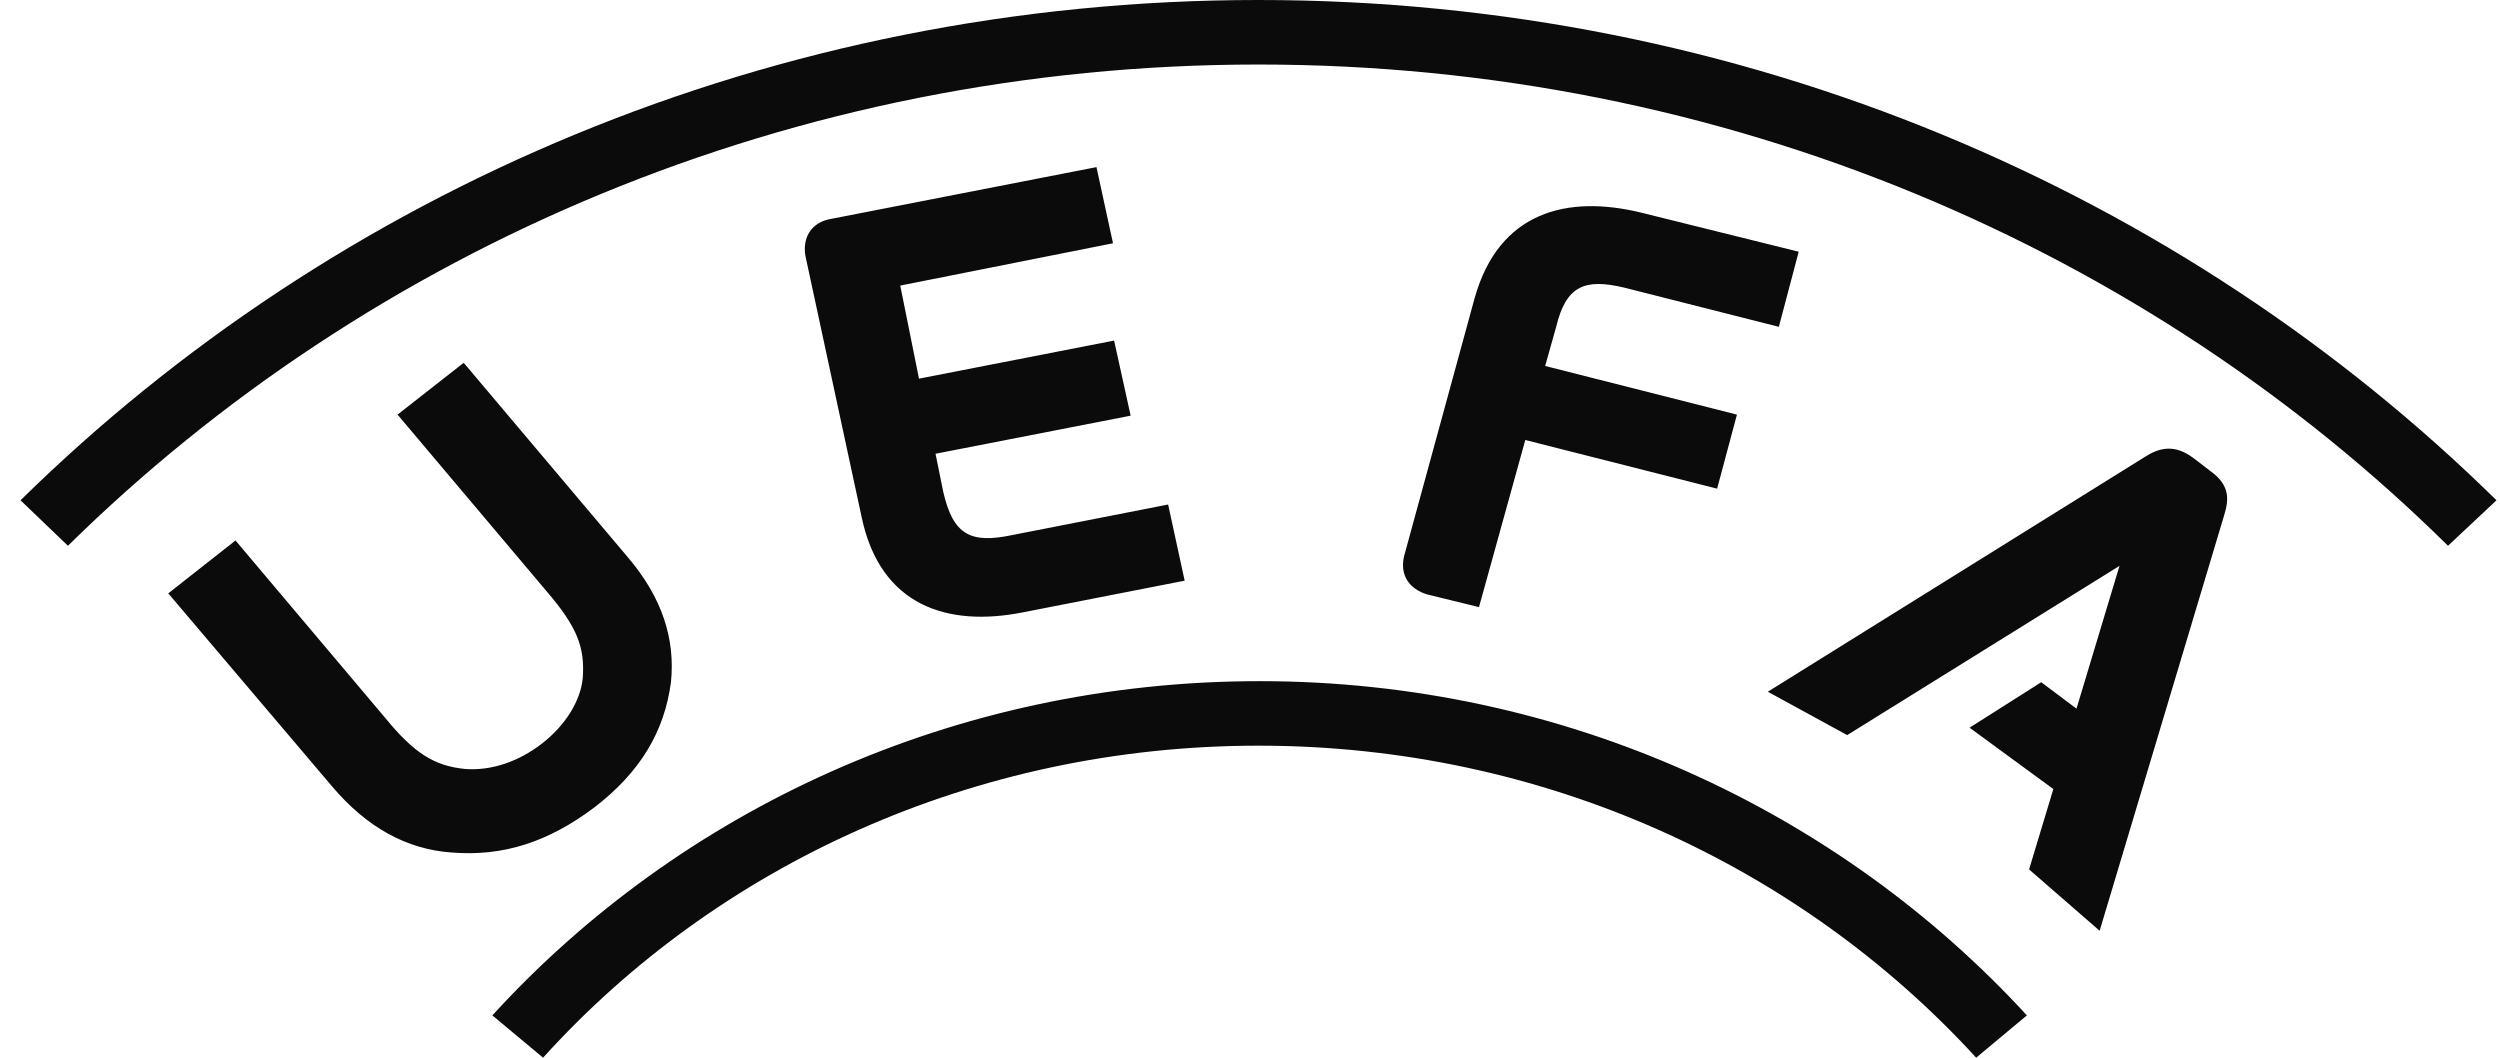
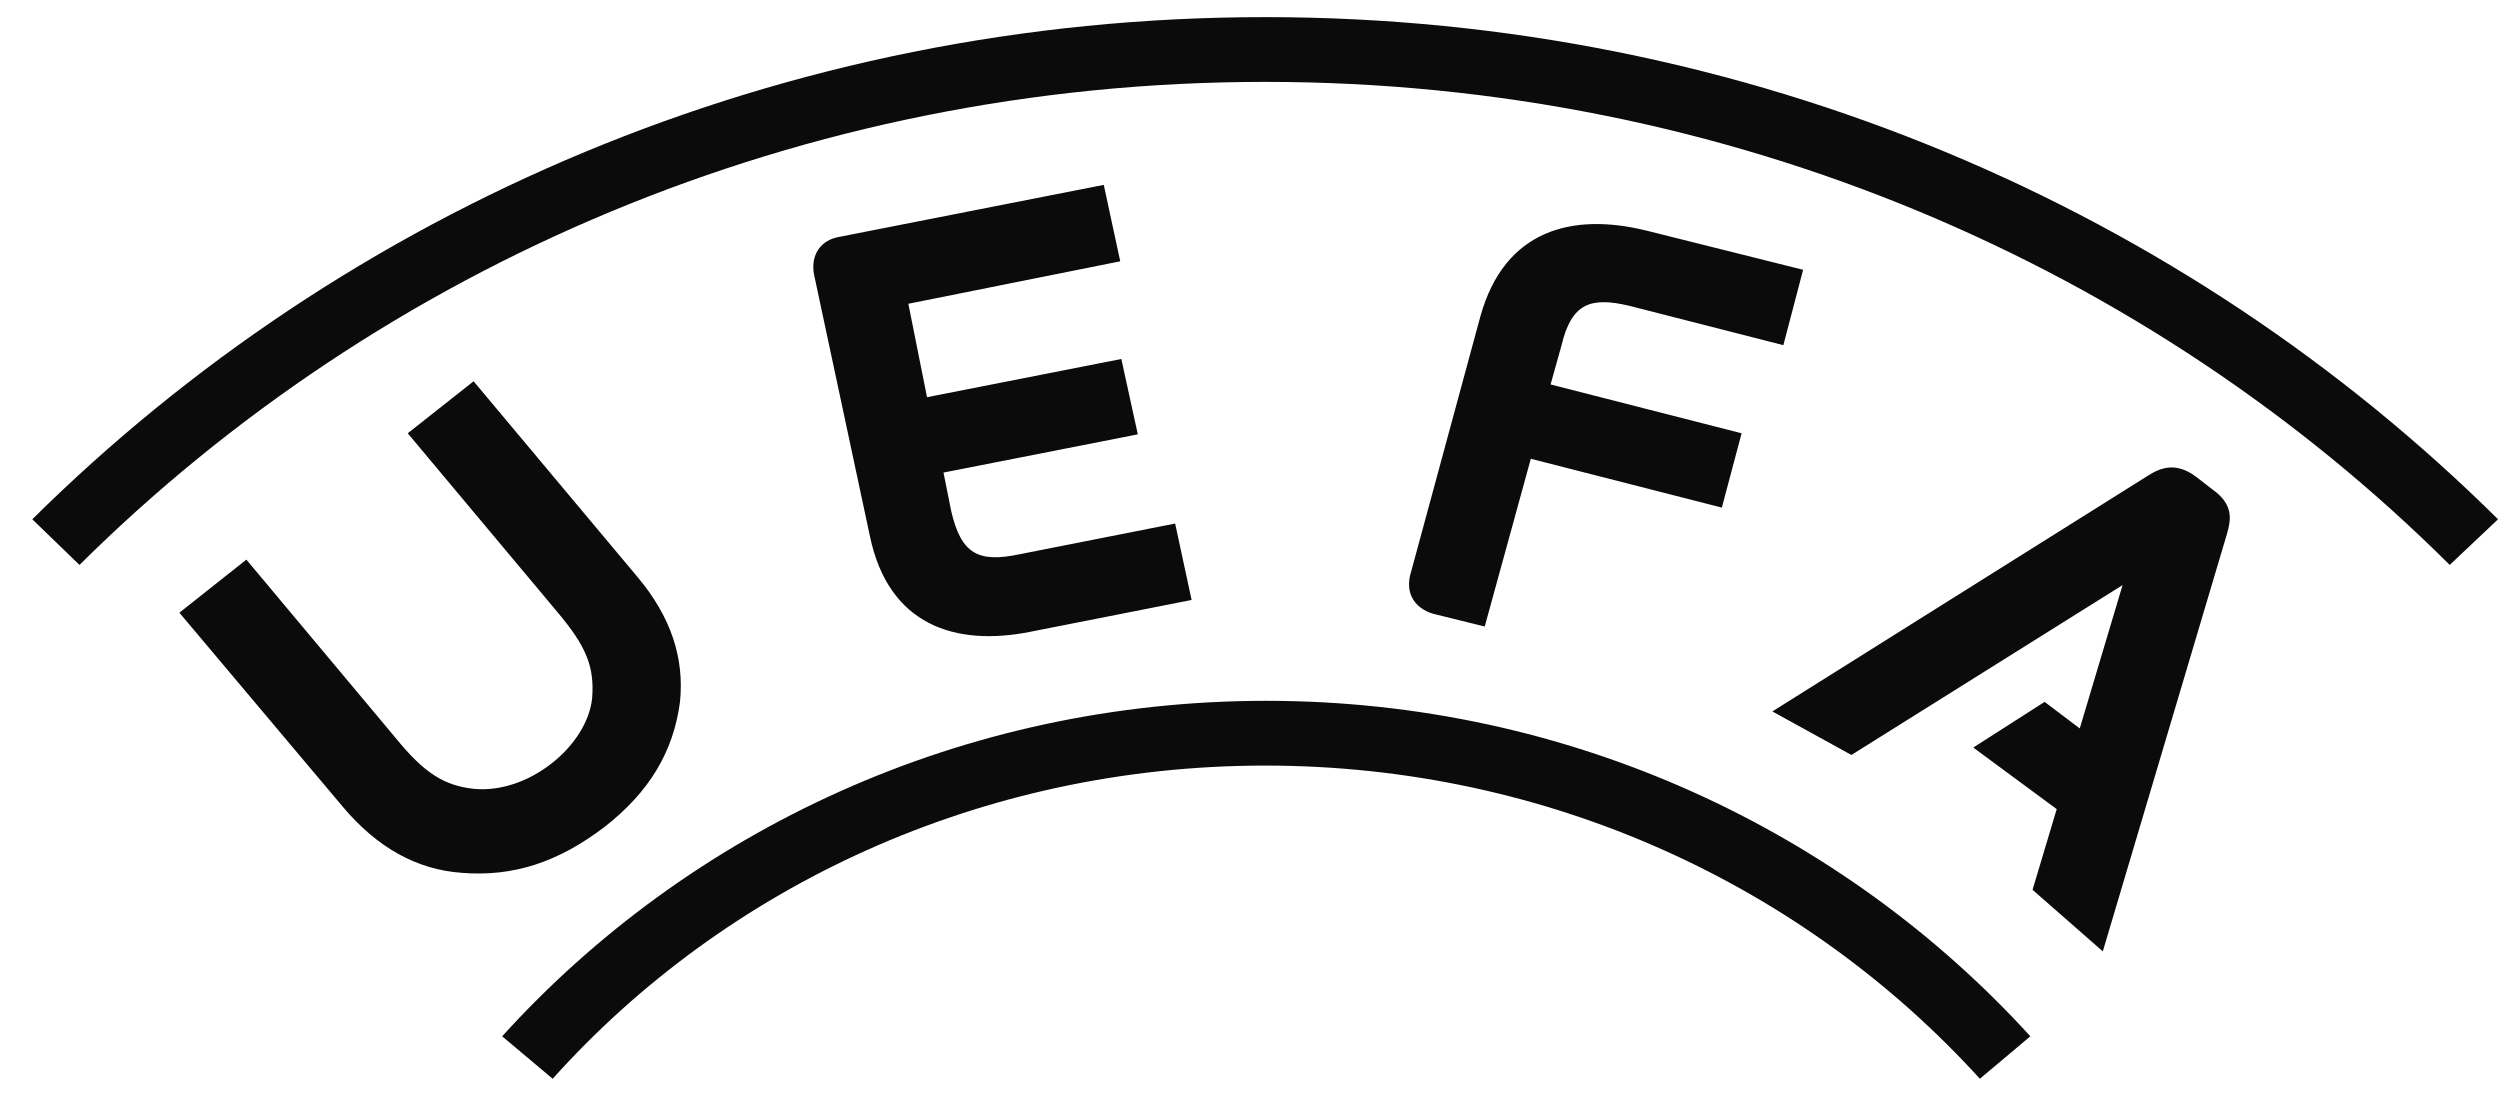
- <svg xmlns="http://www.w3.org/2000/svg" width="104" height="44" viewBox="0 0 104 44" fill="none">
-   <path id="Logos 06" d="M22.546 30.932C21.583 31.68 20.436 32.076 19.336 31.988C18.052 31.856 17.226 31.328 16.034 29.876L9.797 22.484L7 24.684L13.833 32.736C15.254 34.408 16.905 35.332 18.785 35.464C20.941 35.64 22.821 35.024 24.747 33.572C26.627 32.12 27.636 30.448 27.912 28.38C28.095 26.576 27.545 24.86 26.123 23.188L19.29 15.092L16.538 17.248L22.775 24.64C24.013 26.092 24.334 26.928 24.243 28.204C24.151 29.172 23.509 30.184 22.546 30.932ZM87.345 38.72L92.527 21.428C92.711 20.812 92.802 20.196 91.931 19.58L91.243 19.052C90.418 18.436 89.776 18.656 89.225 19.008L73.541 28.776L76.843 30.58L88.171 23.54L86.382 29.48L84.915 28.38L81.934 30.272L85.419 32.824L84.41 36.168L87.345 38.72ZM52.355 2.684C71.753 2.684 89.317 10.34 101.837 22.704L103.854 20.812C90.785 7.964 72.533 0 52.355 0C32.176 0 13.924 7.964 0.854 20.812L2.826 22.704C15.392 10.34 32.956 2.684 52.355 2.684ZM52.355 31.02C64.232 31.02 74.917 36.036 82.209 44L84.318 42.24C76.522 33.748 65.103 28.336 52.4 28.336C39.697 28.336 28.278 33.704 20.482 42.24L22.592 44C29.792 36.036 40.477 31.02 52.355 31.02ZM67.58 11.968L74 13.596L74.826 10.472L68.268 8.844C65.195 8.096 62.352 8.8 61.343 12.408L58.408 23.144C58.224 23.936 58.637 24.508 59.371 24.728L61.526 25.256L63.452 18.304L71.432 20.328L72.257 17.248L64.278 15.224L64.737 13.596C65.149 11.88 65.929 11.572 67.58 11.968ZM45.613 6.952L34.561 9.108C33.782 9.24 33.369 9.856 33.506 10.648L35.845 21.516C36.625 25.212 39.422 26.092 42.541 25.476L49.282 24.156L48.594 20.988L42.082 22.264C40.385 22.616 39.651 22.264 39.239 20.46L38.918 18.876L47.035 17.292L46.347 14.168L38.23 15.752L37.45 11.88L46.301 10.12L45.613 6.952Z" fill="#0B0B0B" />
+ <svg xmlns="http://www.w3.org/2000/svg" width="73" height="32" viewBox="0 0 73 32" fill="none">
+   <path id="Logos 06" d="M16.106 22.293C15.432 22.82 14.631 23.099 13.862 23.037C12.964 22.944 12.387 22.572 11.553 21.549L7.194 16.341L5.238 17.891L10.015 23.564C11.008 24.742 12.163 25.393 13.477 25.486C14.984 25.61 16.298 25.176 17.644 24.153C18.959 23.13 19.664 21.952 19.856 20.495C19.985 19.224 19.6 18.015 18.606 16.837L13.829 11.133L11.906 12.652L16.266 17.86C17.131 18.883 17.356 19.472 17.292 20.371C17.228 21.053 16.779 21.766 16.106 22.293ZM61.402 27.78L65.025 15.597C65.153 15.163 65.217 14.729 64.608 14.295L64.127 13.923C63.55 13.489 63.101 13.644 62.716 13.892L51.753 20.774L54.061 22.045L61.979 17.085L60.729 21.27L59.703 20.495L57.619 21.828L60.056 23.626L59.35 25.982L61.402 27.78ZM36.943 2.391C50.503 2.391 62.781 7.785 71.532 16.496L72.943 15.163C63.806 6.111 51.048 0.5 36.943 0.5C22.838 0.5 10.079 6.111 0.943 15.163L2.321 16.496C11.105 7.785 23.383 2.391 36.943 2.391ZM36.943 22.355C45.245 22.355 52.715 25.889 57.812 31.5L59.286 30.26C53.837 24.277 45.855 20.464 36.975 20.464C28.095 20.464 20.113 24.246 14.663 30.26L16.138 31.5C21.171 25.889 28.64 22.355 36.943 22.355ZM47.586 8.932L52.074 10.079L52.651 7.878L48.066 6.731C45.919 6.204 43.931 6.7 43.226 9.242L41.174 16.806C41.046 17.364 41.334 17.767 41.847 17.922L43.354 18.294L44.7 13.396L50.278 14.822L50.855 12.652L45.277 11.226L45.598 10.079C45.886 8.87 46.431 8.653 47.586 8.932ZM32.23 5.398L24.505 6.917C23.959 7.01 23.671 7.444 23.767 8.002L25.402 15.659C25.947 18.263 27.903 18.883 30.082 18.449L34.795 17.519L34.314 15.287L29.762 16.186C28.576 16.434 28.063 16.186 27.774 14.915L27.55 13.799L33.224 12.683L32.743 10.482L27.069 11.598L26.524 8.87L32.711 7.63L32.23 5.398Z" fill="#0B0B0B" />
</svg>
